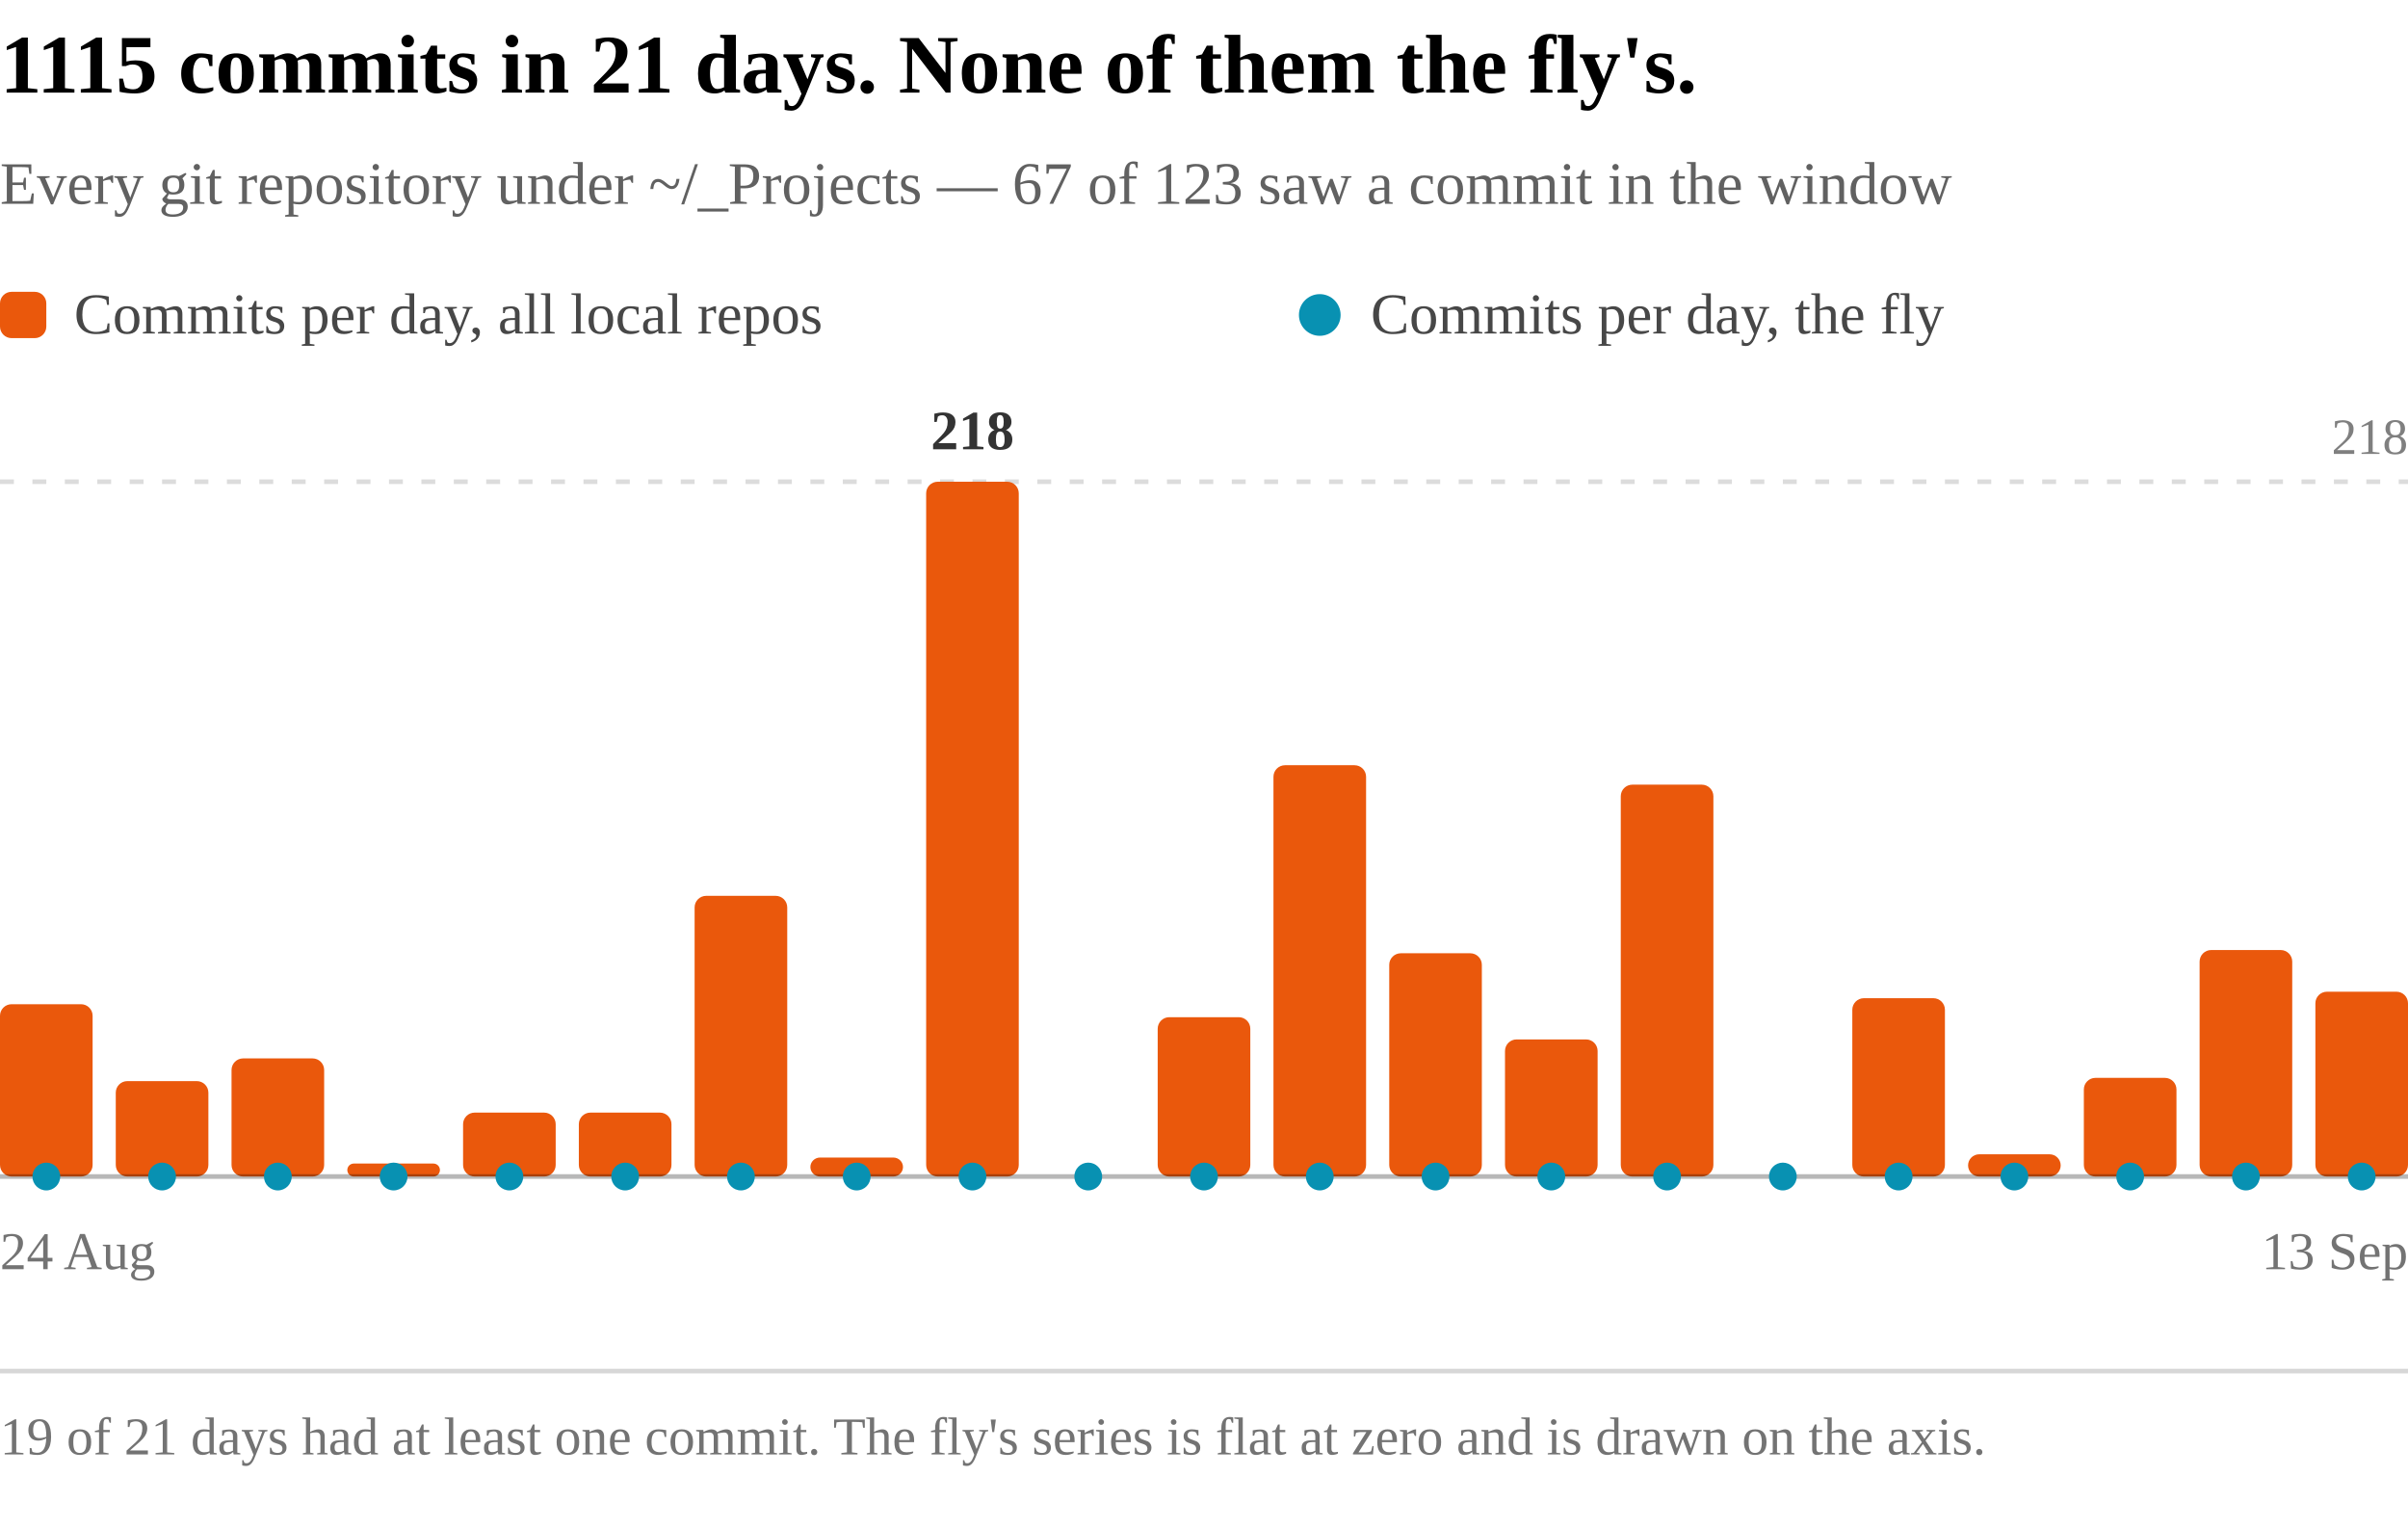
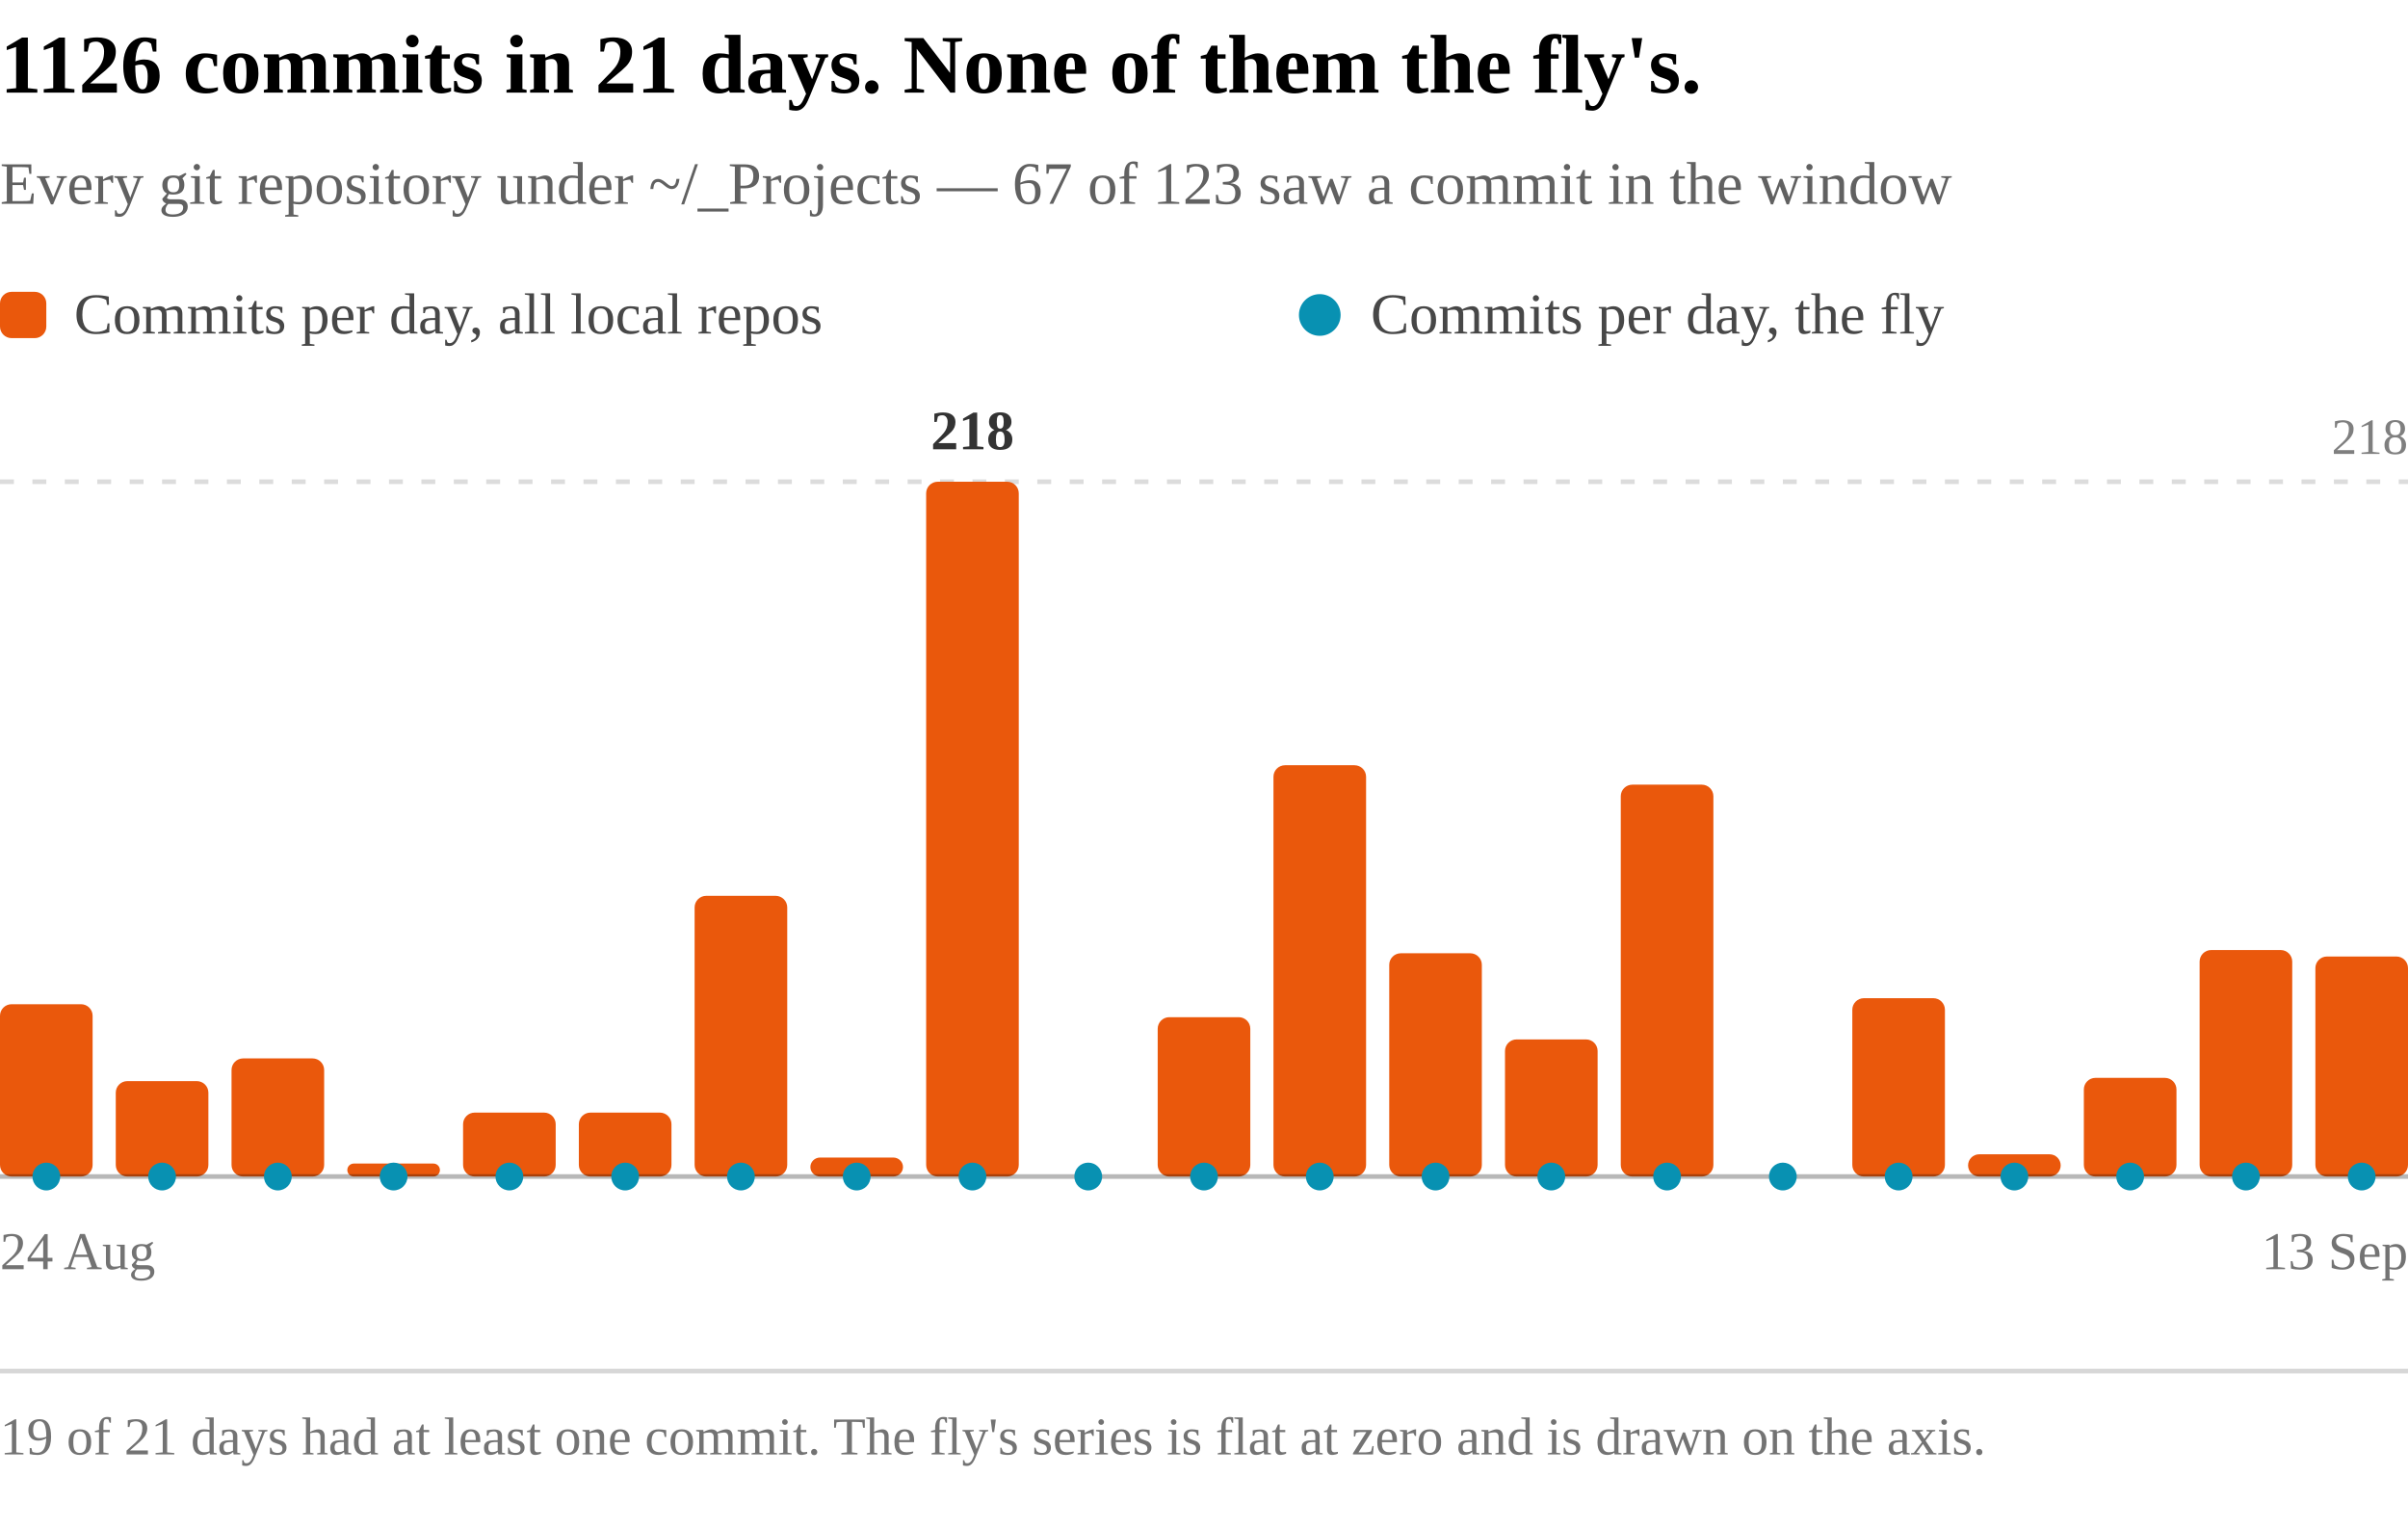
- <svg xmlns="http://www.w3.org/2000/svg" viewBox="0 0 520 330" class="cms-chart" width="100%" role="img" aria-label="Column chart of commits per day across every local git repository from 2026-08-24 to 2026-09-13: 1115 commits over 21 days, peaking at 218 in one day, with 19 active days. A second series for the fruit fly sits flat on the zero axis for all 21 days.">
-   <text x="0" y="20" font-size="18" font-weight="700" fill="currentColor">1115 commits in 21 days. None of them the fly's.</text>
+ <svg xmlns="http://www.w3.org/2000/svg" viewBox="0 0 520 330" class="cms-chart" width="100%" role="img" aria-label="Column chart of commits per day across every local git repository from 2026-08-24 to 2026-09-13: 1126 commits over 21 days, peaking at 218 in one day, with 19 active days. A second series for the fruit fly sits flat on the zero axis for all 21 days.">
+   <text x="0" y="20" font-size="18" font-weight="700" fill="currentColor">1126 commits in 21 days. None of them the fly's.</text>
  <text x="0" y="44" font-size="13" fill="currentColor" fill-opacity="0.62">Every git repository under ~/_Projects — 67 of 123 saw a commit in the window</text>
  <rect class="cf s0" x="0" y="63" width="10" height="10" rx="2.5" fill="#ea580c" />
  <text class="cf s0" x="16" y="72" font-size="12.5" fill="currentColor" fill-opacity="0.72">Commits per day, all local repos</text>
  <circle class="cf s0" cx="285" cy="68" r="4.5" fill="#0891b2" />
  <text class="cf s0" x="296" y="72" font-size="12.5" fill="currentColor" fill-opacity="0.72">Commits per day, the fly</text>
  <line class="cf s0" x1="0" y1="104" x2="520" y2="104" stroke="currentColor" stroke-opacity="0.14" stroke-width="1" stroke-dasharray="3 4" />
  <text class="cf s0" x="520" y="98" font-size="11" text-anchor="end" fill="currentColor" fill-opacity="0.5">218</text>
  <rect class="cf s0" x="0.0" y="216.8" width="20.0" height="37.2" rx="2.5" fill="#ea580c" />
  <rect class="cf s1" x="25.0" y="233.4" width="20.0" height="20.6" rx="2.5" fill="#ea580c" />
  <rect class="cf s2" x="50.0" y="228.5" width="20.0" height="25.5" rx="2.5" fill="#ea580c" />
  <rect class="cf s3" x="75.0" y="251.2" width="20.0" height="2.8" rx="1.4" fill="#ea580c" />
  <rect class="cf s4" x="100.0" y="240.2" width="20.0" height="13.8" rx="2.5" fill="#ea580c" />
  <rect class="cf s5" x="125.0" y="240.2" width="20.0" height="13.8" rx="2.5" fill="#ea580c" />
  <rect class="cf s6" x="150.0" y="193.4" width="20.0" height="60.6" rx="2.5" fill="#ea580c" />
  <rect class="cf s0" x="175.0" y="249.9" width="20.0" height="4.1" rx="2.1" fill="#ea580c" />
  <rect class="cf s1" x="200.0" y="104.0" width="20.0" height="150.0" rx="2.5" fill="#ea580c" />
  <text class="cf s1" x="210.0" y="97.0" font-size="12" font-weight="700" text-anchor="middle" fill="currentColor" fill-opacity="0.8">218</text>
  <rect class="cf s3" x="250.0" y="219.6" width="20.0" height="34.4" rx="2.5" fill="#ea580c" />
  <rect class="cf s4" x="275.0" y="165.2" width="20.0" height="88.8" rx="2.5" fill="#ea580c" />
  <rect class="cf s5" x="300.0" y="205.8" width="20.0" height="48.2" rx="2.5" fill="#ea580c" />
  <rect class="cf s6" x="325.0" y="224.4" width="20.0" height="29.6" rx="2.5" fill="#ea580c" />
  <rect class="cf s0" x="350.0" y="169.4" width="20.0" height="84.6" rx="2.5" fill="#ea580c" />
  <rect class="cf s2" x="400.0" y="215.5" width="20.0" height="38.5" rx="2.5" fill="#ea580c" />
  <rect class="cf s3" x="425.0" y="249.2" width="20.0" height="4.8" rx="2.4" fill="#ea580c" />
  <rect class="cf s4" x="450.0" y="232.7" width="20.0" height="21.3" rx="2.5" fill="#ea580c" />
  <rect class="cf s5" x="475.0" y="205.1" width="20.0" height="48.9" rx="2.5" fill="#ea580c" />
-   <rect class="cf s6" x="500.0" y="214.1" width="20.0" height="39.9" rx="2.5" fill="#ea580c" />
+   <rect class="cf s6" x="500.0" y="206.5" width="20.0" height="47.5" rx="2.5" fill="#ea580c" />
  <line class="cf s0" x1="0" y1="254" x2="520" y2="254" stroke="currentColor" stroke-opacity="0.28" stroke-width="1" />
  <circle class="cf s0" cx="10.0" cy="254" r="3" fill="#0891b2" />
  <circle class="cf s1" cx="35.0" cy="254" r="3" fill="#0891b2" />
  <circle class="cf s2" cx="60.0" cy="254" r="3" fill="#0891b2" />
  <circle class="cf s3" cx="85.0" cy="254" r="3" fill="#0891b2" />
  <circle class="cf s4" cx="110.0" cy="254" r="3" fill="#0891b2" />
  <circle class="cf s5" cx="135.0" cy="254" r="3" fill="#0891b2" />
  <circle class="cf s6" cx="160.0" cy="254" r="3" fill="#0891b2" />
  <circle class="cf s0" cx="185.0" cy="254" r="3" fill="#0891b2" />
  <circle class="cf s1" cx="210.0" cy="254" r="3" fill="#0891b2" />
  <circle class="cf s2" cx="235.0" cy="254" r="3" fill="#0891b2" />
  <circle class="cf s3" cx="260.0" cy="254" r="3" fill="#0891b2" />
  <circle class="cf s4" cx="285.0" cy="254" r="3" fill="#0891b2" />
  <circle class="cf s5" cx="310.0" cy="254" r="3" fill="#0891b2" />
  <circle class="cf s6" cx="335.0" cy="254" r="3" fill="#0891b2" />
  <circle class="cf s0" cx="360.0" cy="254" r="3" fill="#0891b2" />
  <circle class="cf s1" cx="385.0" cy="254" r="3" fill="#0891b2" />
  <circle class="cf s2" cx="410.0" cy="254" r="3" fill="#0891b2" />
  <circle class="cf s3" cx="435.0" cy="254" r="3" fill="#0891b2" />
  <circle class="cf s4" cx="460.0" cy="254" r="3" fill="#0891b2" />
  <circle class="cf s5" cx="485.0" cy="254" r="3" fill="#0891b2" />
  <circle class="cf s6" cx="510.0" cy="254" r="3" fill="#0891b2" />
  <text class="cf s1" x="0" y="274" font-size="11.5" fill="currentColor" fill-opacity="0.55">24 Aug</text>
  <text class="cf s1" x="520" y="274" font-size="11.5" text-anchor="end" fill="currentColor" fill-opacity="0.55">13 Sep</text>
  <line x1="0" y1="296" x2="520" y2="296" stroke="currentColor" stroke-opacity="0.16" stroke-width="1" />
  <text x="0" y="314" font-size="11.5" fill="currentColor" fill-opacity="0.55">19 of 21 days had at least one commit. The fly's series is flat at zero and is drawn on the axis.</text>
</svg>
